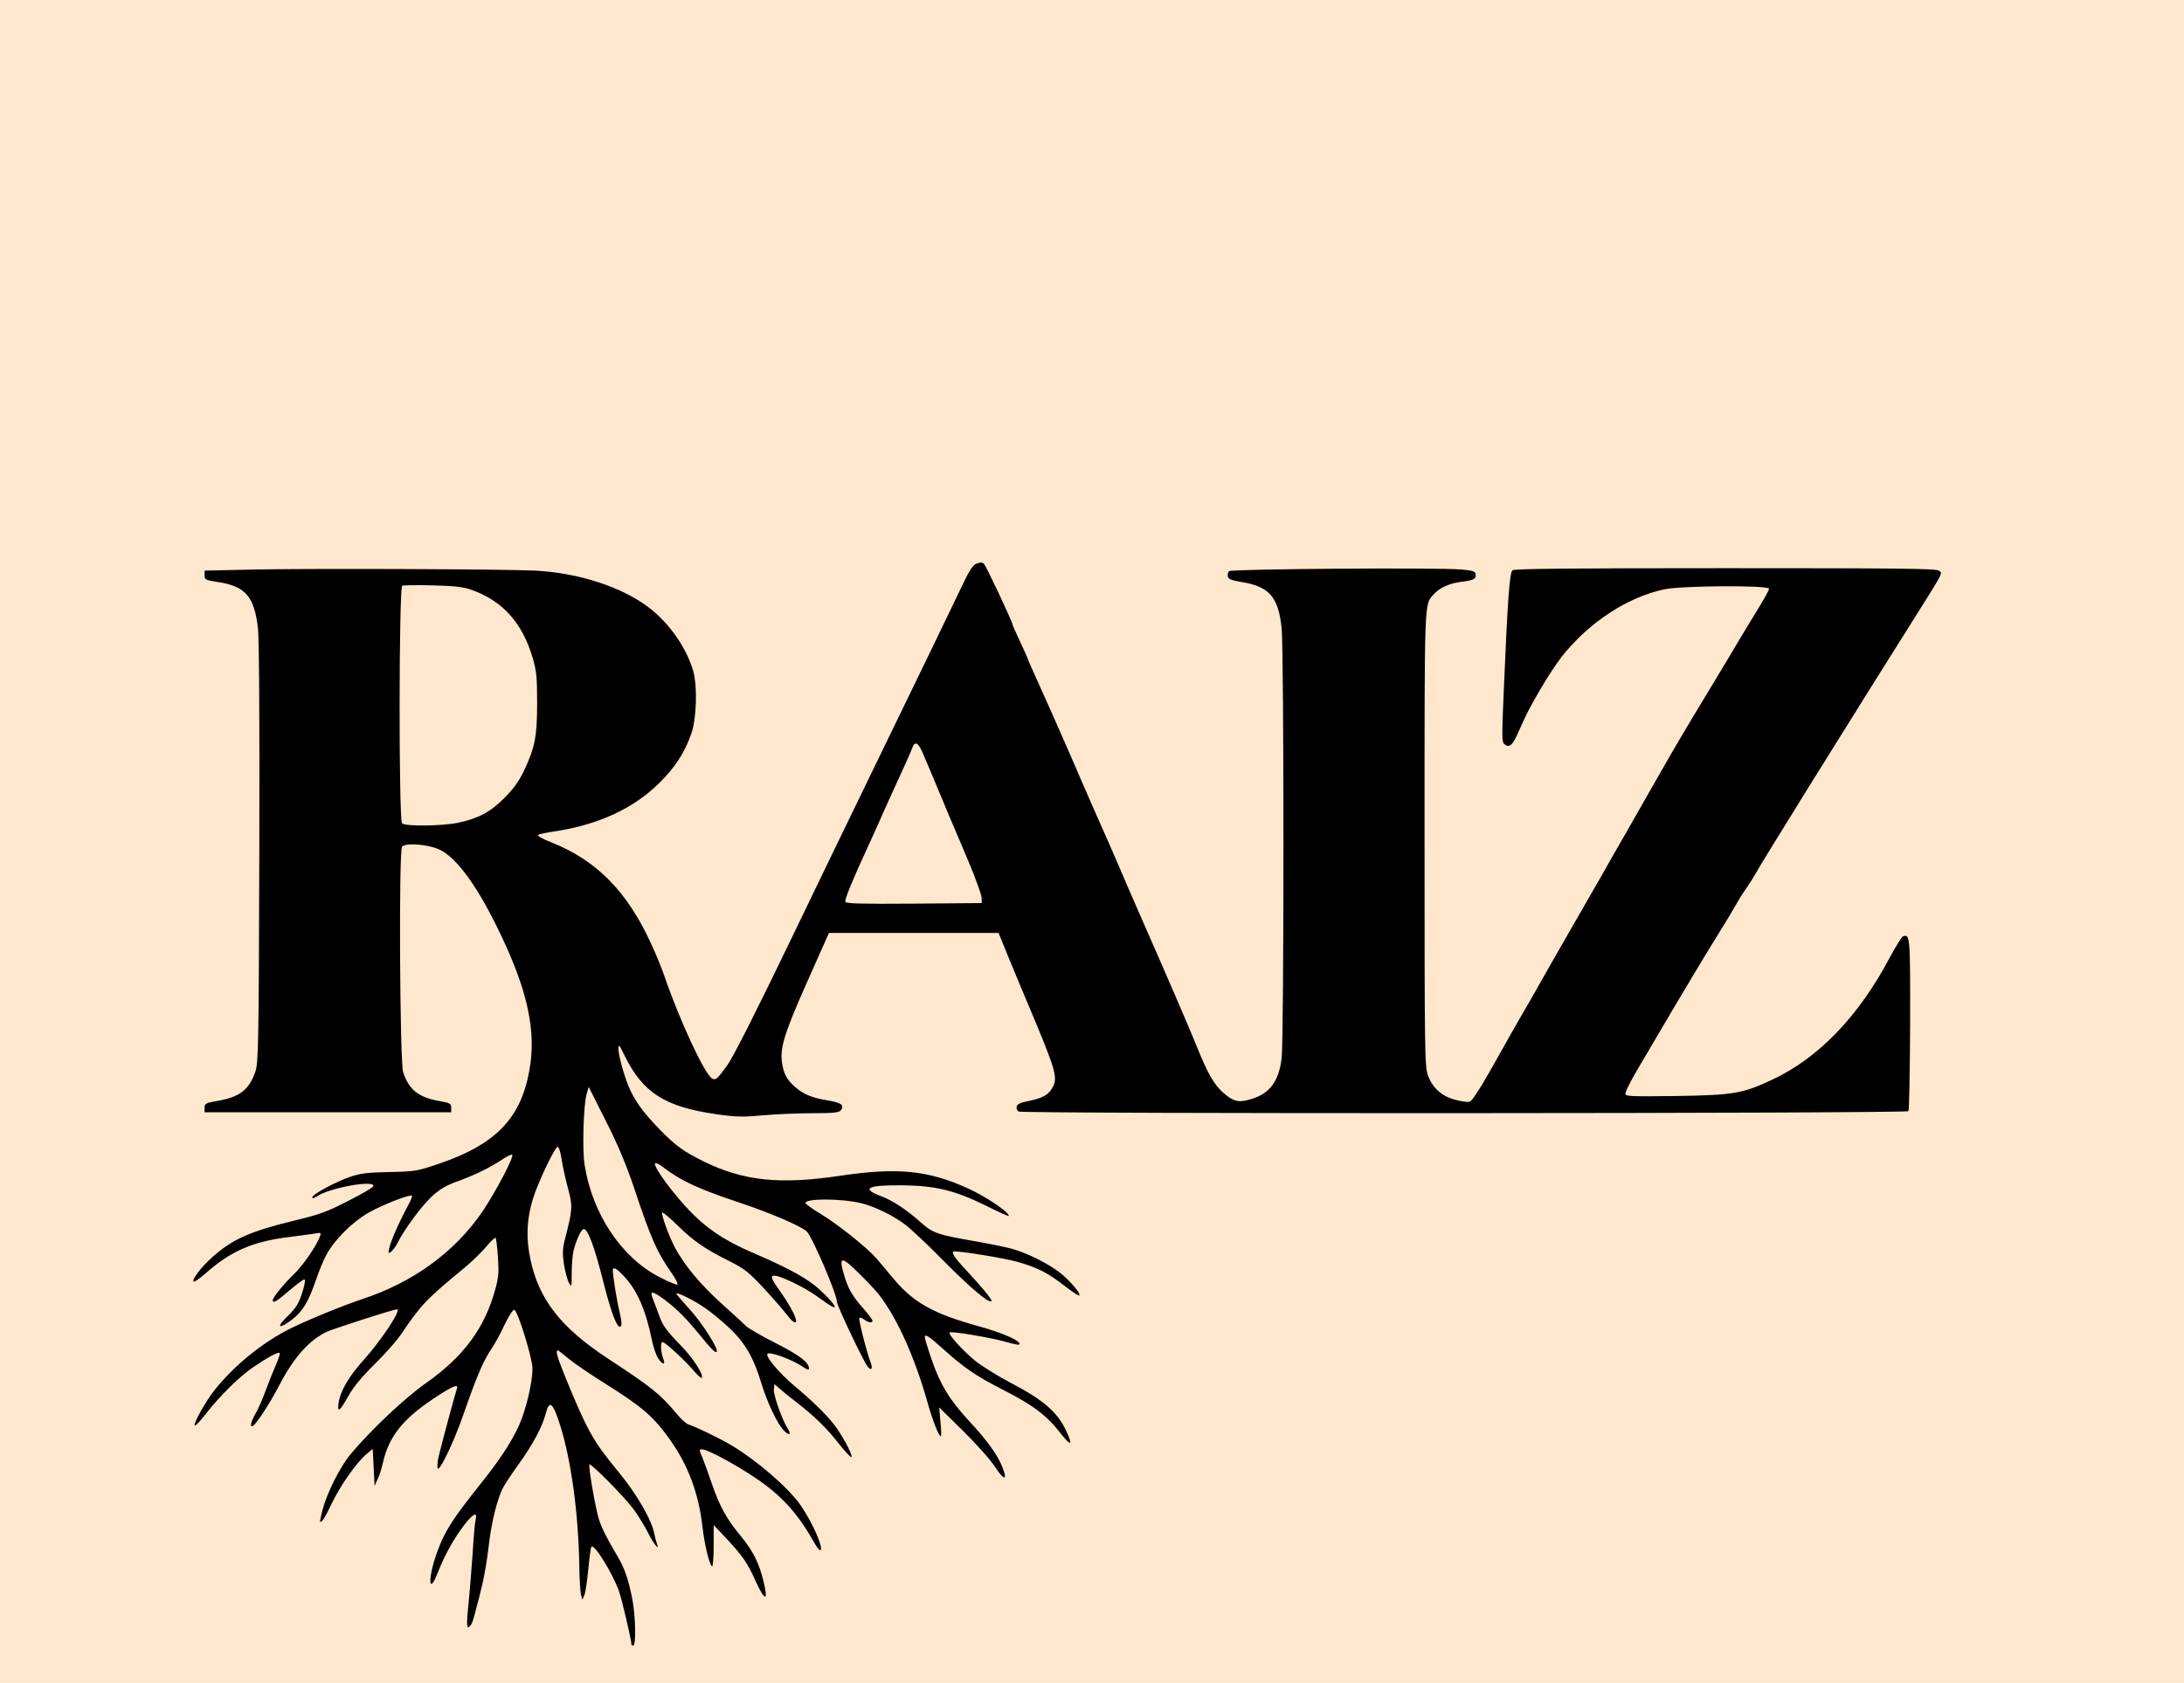
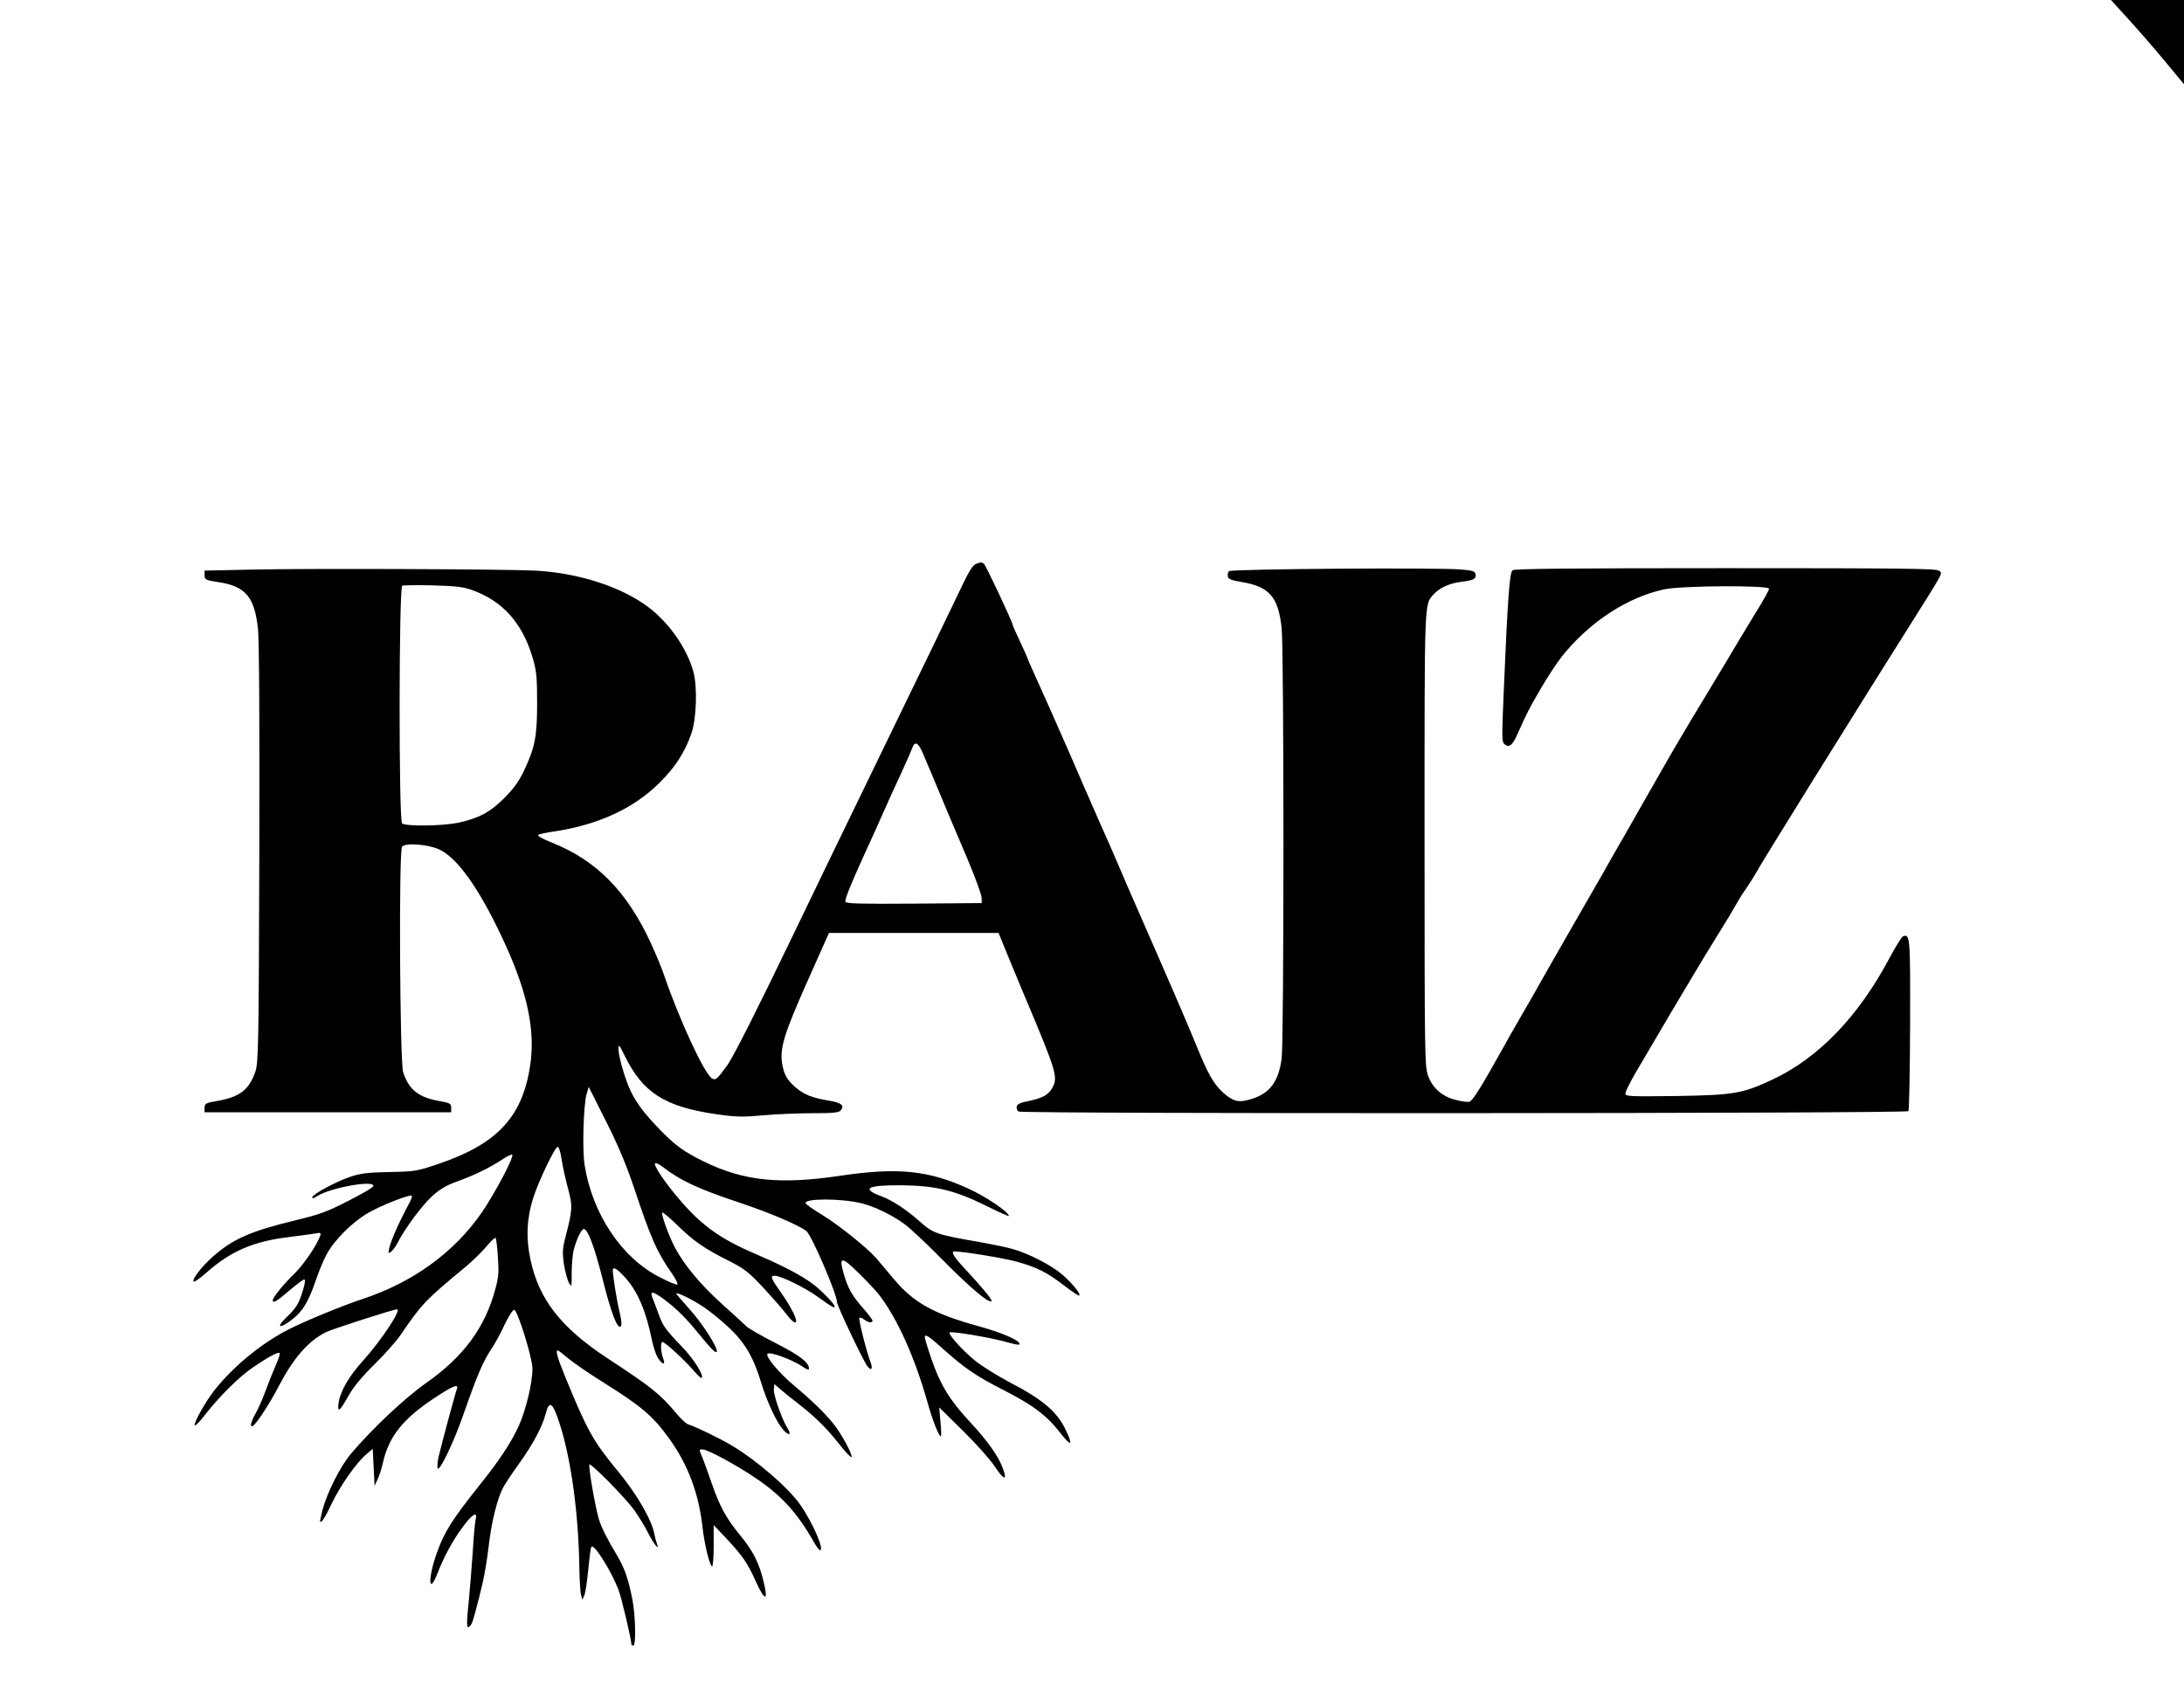
- <svg xmlns="http://www.w3.org/2000/svg" viewBox="0 0 1169 901" preserveAspectRatio="xMidYMid meet">
-   <rect width="1169" height="901" fill="#FFE7CD" />
+ <svg xmlns="http://www.w3.org/2000/svg" version="1.0" width="1169pt" height="901pt" viewBox="0 0 1169 901" preserveAspectRatio="xMidYMid meet">
  <g transform="translate(0,901) scale(0.1,-0.1)" fill="#000000" stroke="none">
+     <path d="M11392 8908 c52 -57 140 -158 196 -226 l102 -123 0 226 0 225 -196 0 -195 0 93 -102z" />
    <path d="M5222 5990 c-15 -7 -37 -41 -68 -107 -59 -124 -216 -449 -444 -918 -144 -297 -407 -839 -462 -955 -189 -393 -323 -659 -355 -703 -55 -76 -62 -82 -82 -71 -41 26 -173 310 -255 549 -13 39 -45 117 -72 175 -128 278 -291 444 -533 540 -53 21 -78 36 -69 41 7 4 47 12 88 18 235 36 422 123 560 260 83 82 134 160 170 262 28 78 34 252 11 334 -34 123 -128 258 -236 341 -146 112 -379 187 -611 199 -167 8 -1174 12 -1489 6 l-280 -6 0 -25 c0 -23 5 -26 70 -36 149 -22 197 -78 216 -251 6 -65 9 -477 7 -1208 -3 -1026 -5 -1114 -21 -1162 -33 -97 -83 -136 -202 -157 -64 -11 -70 -14 -70 -37 l0 -24 660 0 660 0 0 24 c0 23 -6 26 -68 37 -108 20 -158 60 -189 153 -18 53 -24 1187 -6 1208 18 22 139 13 199 -15 95 -44 208 -200 333 -464 131 -276 179 -480 157 -668 -36 -290 -170 -441 -490 -550 -120 -41 -129 -42 -266 -45 -115 -2 -154 -7 -206 -24 -80 -27 -201 -92 -207 -110 -3 -10 6 -8 29 7 74 45 309 86 297 51 -2 -7 -62 -42 -133 -78 -111 -57 -152 -73 -282 -104 -244 -59 -338 -101 -446 -197 -58 -52 -109 -118 -101 -131 3 -5 35 17 72 50 127 112 247 164 432 187 63 8 130 17 148 20 28 6 31 4 26 -12 -19 -53 -89 -155 -139 -204 -58 -56 -115 -126 -115 -142 0 -18 22 -5 88 52 39 33 75 60 80 60 7 0 5 -19 -5 -53 -22 -75 -35 -97 -90 -150 -58 -56 -38 -64 30 -12 57 43 88 96 127 209 16 47 41 109 57 138 42 78 134 171 220 222 69 41 228 104 238 94 2 -2 -3 -17 -11 -33 -71 -133 -113 -233 -114 -269 0 -15 31 16 47 48 40 79 132 202 185 251 44 40 78 59 136 80 90 32 179 76 240 117 23 16 48 28 53 26 15 -5 -88 -200 -161 -308 -148 -215 -370 -376 -640 -465 -103 -34 -299 -114 -394 -162 -144 -73 -295 -196 -398 -326 -47 -60 -111 -173 -106 -188 2 -6 26 18 53 53 80 103 185 207 260 258 83 56 135 84 142 76 3 -3 -6 -32 -20 -63 -14 -32 -39 -94 -55 -138 -16 -44 -39 -96 -50 -115 -28 -50 -37 -81 -20 -75 18 7 91 119 141 215 78 150 157 240 252 288 33 16 361 122 380 122 26 0 -83 -165 -180 -273 -79 -87 -124 -166 -133 -230 -7 -54 7 -43 54 41 25 45 70 100 138 167 56 55 119 126 141 159 112 164 129 183 344 361 40 33 92 84 116 113 24 29 46 49 48 44 3 -4 9 -50 12 -103 6 -80 4 -106 -14 -172 -56 -207 -170 -360 -368 -500 -116 -81 -295 -250 -406 -382 -56 -67 -127 -208 -151 -300 -8 -32 -14 -60 -13 -62 8 -7 27 22 62 96 45 95 133 221 186 265 l34 29 5 -99 5 -99 16 35 c10 19 22 60 29 90 31 137 104 230 266 339 108 72 142 86 129 53 -7 -17 -79 -284 -96 -356 -6 -22 -9 -51 -7 -65 4 -34 86 134 137 282 77 220 107 290 157 364 14 21 44 75 65 121 22 46 45 82 52 79 19 -6 96 -256 97 -312 0 -80 -35 -225 -74 -311 -42 -91 -107 -189 -216 -324 -140 -176 -183 -244 -222 -355 -48 -134 -45 -231 3 -110 37 93 78 170 131 243 53 74 86 95 74 47 -4 -14 -11 -95 -16 -180 -6 -85 -15 -197 -20 -248 -14 -132 -13 -162 3 -145 15 14 17 22 51 153 26 100 40 176 56 310 13 105 43 221 70 275 11 22 50 81 87 132 76 106 126 199 144 270 20 75 38 60 77 -62 60 -190 99 -478 103 -765 1 -60 5 -123 8 -140 l8 -30 11 25 c6 14 15 76 21 139 6 63 13 117 17 120 15 15 104 -127 144 -229 16 -41 70 -269 70 -296 0 -2 5 -4 10 -4 15 0 12 157 -5 246 -20 103 -41 167 -78 229 -57 96 -85 150 -101 200 -19 60 -58 286 -51 294 9 8 193 -179 240 -244 23 -33 57 -88 74 -122 29 -59 64 -101 47 -57 -4 10 -10 33 -13 49 -13 75 -93 214 -192 334 -137 166 -167 220 -285 508 -43 106 -54 143 -40 143 3 0 29 -20 57 -44 29 -24 115 -83 192 -131 201 -126 261 -177 349 -300 99 -138 156 -291 176 -470 11 -95 37 -202 51 -211 5 -3 9 46 9 108 l0 113 56 -59 c98 -104 125 -143 169 -242 50 -110 69 -109 41 3 -24 97 -55 159 -124 243 -75 91 -110 155 -153 280 -18 52 -40 114 -50 138 -18 41 -18 42 1 42 27 0 176 -80 284 -153 138 -93 223 -186 310 -339 15 -27 31 -48 35 -48 25 0 -37 144 -103 240 -63 92 -232 239 -371 322 -60 36 -192 100 -231 112 -11 3 -40 30 -64 59 -89 106 -134 141 -370 296 -249 164 -366 315 -411 529 -24 112 -20 214 13 322 26 86 118 280 133 280 6 0 16 -29 21 -67 6 -38 21 -107 34 -155 26 -95 25 -114 -15 -268 -14 -54 -15 -77 -7 -136 6 -38 18 -83 26 -100 16 -28 16 -27 16 51 0 44 5 98 10 120 16 61 42 115 55 115 21 0 56 -92 100 -266 46 -184 80 -273 98 -255 6 6 4 32 -7 78 -15 61 -35 189 -36 221 0 22 20 12 60 -31 71 -75 117 -182 150 -344 7 -34 21 -76 31 -92 22 -37 43 -42 30 -8 -15 38 -17 92 -5 92 14 0 124 -102 172 -159 18 -21 35 -36 38 -33 13 13 -45 105 -107 168 -85 88 -102 112 -122 169 -9 25 -23 62 -31 83 -19 43 -9 47 38 15 67 -46 127 -103 188 -177 88 -107 106 -126 114 -118 13 12 -80 158 -148 231 -37 41 -68 77 -68 80 0 11 92 -34 151 -75 34 -23 94 -72 134 -110 84 -80 129 -158 170 -294 31 -103 86 -219 121 -254 28 -30 42 -22 20 11 -29 45 -77 180 -74 209 l3 29 25 -22 c14 -13 57 -48 95 -77 100 -78 158 -135 228 -224 34 -43 63 -73 65 -68 5 15 -53 123 -96 177 -46 58 -122 131 -212 206 -81 68 -155 157 -142 170 13 13 131 -31 185 -67 26 -18 37 -22 37 -12 0 33 -49 70 -178 136 -75 38 -146 79 -157 90 -11 11 -69 65 -130 119 -113 102 -200 205 -252 302 -32 60 -76 181 -68 188 3 3 40 -28 83 -70 86 -84 144 -124 278 -191 79 -40 101 -57 183 -145 51 -55 106 -119 123 -141 16 -23 36 -41 44 -41 20 0 -17 77 -78 163 -51 72 -57 87 -32 87 32 0 162 -63 228 -111 38 -28 75 -53 84 -56 27 -11 -4 31 -69 91 -62 58 -165 115 -344 192 -183 78 -284 149 -397 279 -82 94 -150 193 -142 206 3 5 22 -3 42 -19 96 -74 191 -118 414 -192 161 -54 318 -121 355 -152 28 -23 163 -337 163 -379 0 -19 138 -310 163 -344 21 -27 30 -14 17 21 -23 61 -67 235 -60 239 4 2 16 -2 26 -10 22 -17 44 -19 44 -6 0 6 -23 36 -51 68 -59 67 -81 106 -104 187 -26 90 -9 90 82 -1 44 -43 93 -95 109 -116 98 -128 191 -335 260 -580 25 -90 59 -177 70 -177 3 0 2 35 -2 77 l-7 78 127 -125 c70 -69 148 -156 173 -195 48 -73 67 -73 39 -2 -24 64 -82 145 -176 246 -107 115 -158 199 -204 334 -20 58 -36 111 -36 117 0 20 19 9 91 -56 124 -111 180 -149 326 -224 163 -83 236 -138 310 -234 57 -73 68 -66 28 17 -46 98 -123 164 -300 256 -66 35 -150 87 -187 117 -68 56 -144 141 -135 150 8 8 200 -24 285 -46 82 -23 96 -24 87 -10 -13 21 -103 58 -215 89 -240 66 -348 125 -454 251 -39 46 -82 98 -96 114 -48 55 -203 179 -288 231 -47 28 -88 57 -90 63 -8 26 187 27 298 0 68 -16 167 -64 229 -110 31 -22 126 -111 211 -198 145 -146 244 -230 257 -216 6 6 -50 74 -145 176 -56 60 -74 90 -54 90 48 0 266 -36 335 -55 110 -31 163 -58 256 -130 40 -31 75 -54 78 -51 9 8 -35 63 -90 111 -57 50 -181 114 -267 138 -30 9 -109 25 -175 37 -228 39 -251 47 -317 106 -75 67 -149 116 -210 139 -112 42 -76 61 112 59 177 -2 280 -27 443 -107 70 -35 127 -61 127 -57 0 21 -122 103 -218 147 -213 97 -377 114 -685 68 -323 -48 -515 -28 -727 75 -111 55 -152 84 -237 171 -81 84 -121 135 -156 205 -29 58 -67 189 -67 230 1 25 5 20 33 -37 98 -200 215 -275 495 -315 106 -15 140 -15 250 -5 70 6 188 11 263 11 109 0 139 3 149 15 22 27 4 41 -67 53 -87 14 -132 33 -178 73 -43 38 -60 69 -69 127 -12 81 11 157 133 432 l118 265 454 0 454 0 51 -125 c28 -69 75 -181 104 -250 151 -358 162 -397 136 -448 -22 -43 -52 -60 -127 -76 -47 -9 -65 -17 -67 -31 -2 -10 2 -21 10 -26 20 -13 4755 -11 4763 2 4 6 8 215 9 466 1 468 0 484 -38 470 -7 -3 -39 -54 -70 -112 -167 -316 -382 -540 -631 -656 -158 -74 -205 -82 -512 -87 -252 -3 -273 -2 -273 13 0 10 25 61 56 114 157 268 261 443 302 511 25 41 56 93 69 115 13 22 51 83 83 135 33 52 69 113 81 135 12 22 36 61 54 86 18 26 41 62 51 80 9 19 146 241 303 494 158 253 300 481 317 508 16 26 99 158 184 293 215 342 199 312 177 329 -16 11 -205 13 -1142 13 -836 0 -1128 -3 -1139 -11 -16 -13 -26 -149 -47 -646 -11 -261 -11 -275 6 -287 25 -19 42 -3 72 66 46 103 57 125 120 233 34 59 85 136 112 171 147 185 352 319 550 361 96 20 561 22 560 3 0 -7 -27 -56 -59 -108 -32 -52 -79 -129 -103 -170 -24 -41 -106 -178 -183 -305 -77 -126 -182 -304 -233 -395 -52 -91 -138 -241 -191 -335 -54 -93 -107 -186 -117 -205 -11 -19 -82 -143 -158 -275 -76 -132 -157 -274 -180 -315 -23 -41 -74 -131 -114 -199 -39 -68 -71 -124 -71 -125 0 -1 -40 -71 -88 -156 -58 -102 -94 -156 -107 -159 -10 -2 -43 2 -72 10 -73 17 -126 64 -150 132 -17 49 -18 116 -18 1267 0 1303 -2 1251 49 1308 31 35 84 59 147 67 67 8 82 16 77 41 -3 16 -16 20 -78 25 -124 11 -1230 3 -1242 -9 -5 -5 -8 -18 -6 -28 2 -14 19 -21 74 -30 149 -25 196 -80 214 -246 13 -121 13 -2208 0 -2305 -16 -125 -65 -189 -165 -218 -66 -20 -93 -13 -148 35 -50 45 -82 101 -141 247 -38 95 -171 402 -288 668 -22 50 -59 135 -83 190 -23 55 -67 156 -97 225 -31 69 -95 215 -143 325 -47 110 -93 214 -100 230 -7 17 -41 93 -75 170 -34 77 -75 168 -91 203 -16 35 -29 65 -29 68 0 2 -18 42 -40 89 -22 47 -40 87 -40 90 0 14 -144 321 -154 327 -13 9 -15 9 -44 -2z m-2701 -137 c168 -58 276 -178 331 -368 20 -69 23 -102 23 -240 0 -181 -12 -238 -72 -365 -26 -54 -55 -94 -104 -143 -76 -76 -137 -108 -247 -132 -89 -18 -283 -20 -300 -3 -18 18 -17 1264 1 1272 6 3 80 4 162 2 116 -3 163 -8 206 -23z m2416 -870 c12 -27 32 -75 46 -108 68 -164 132 -316 198 -470 39 -93 72 -183 73 -200 l1 -30 -363 -3 c-286 -2 -364 0 -367 10 -5 12 40 121 122 298 17 36 53 117 81 180 28 63 73 162 100 220 27 58 52 116 56 128 12 35 31 26 53 -25z m-1543 -2333 c90 -270 121 -341 199 -453 22 -31 37 -60 33 -64 -3 -4 -45 13 -93 38 -205 103 -363 340 -404 603 -13 81 -6 320 11 379 l11 38 92 -183 c66 -130 109 -234 151 -358z" />
  </g>
</svg>
